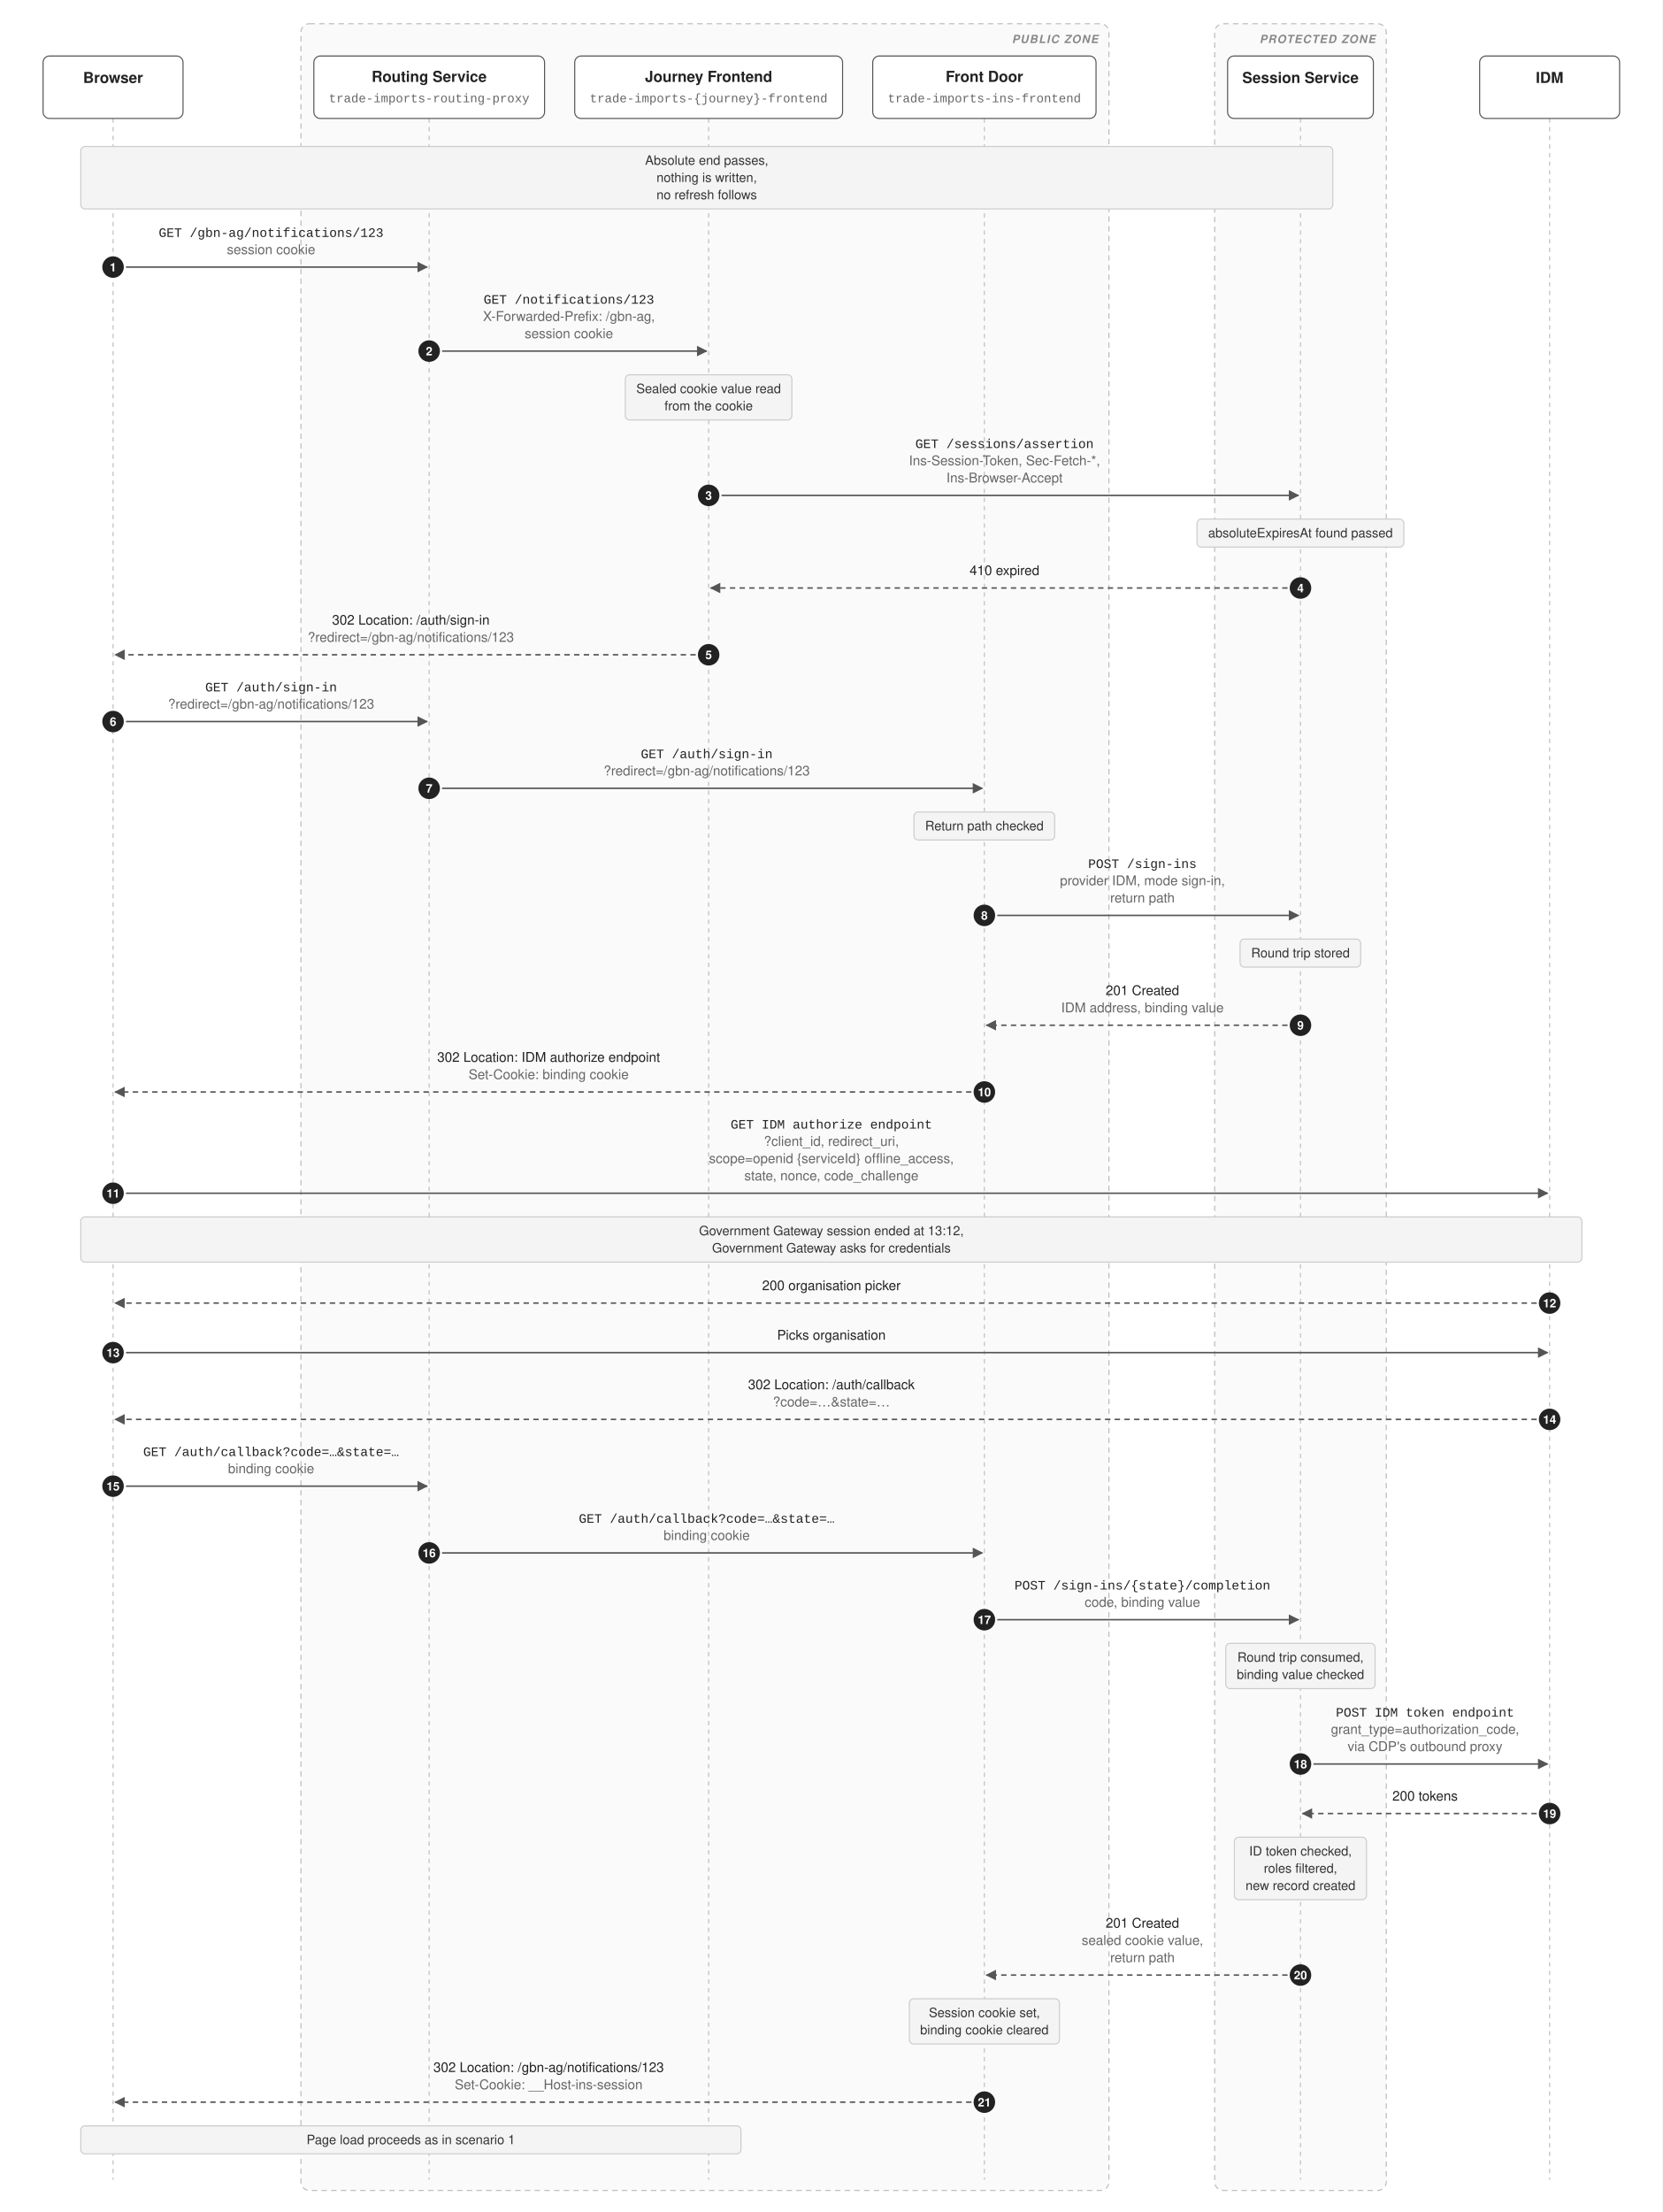
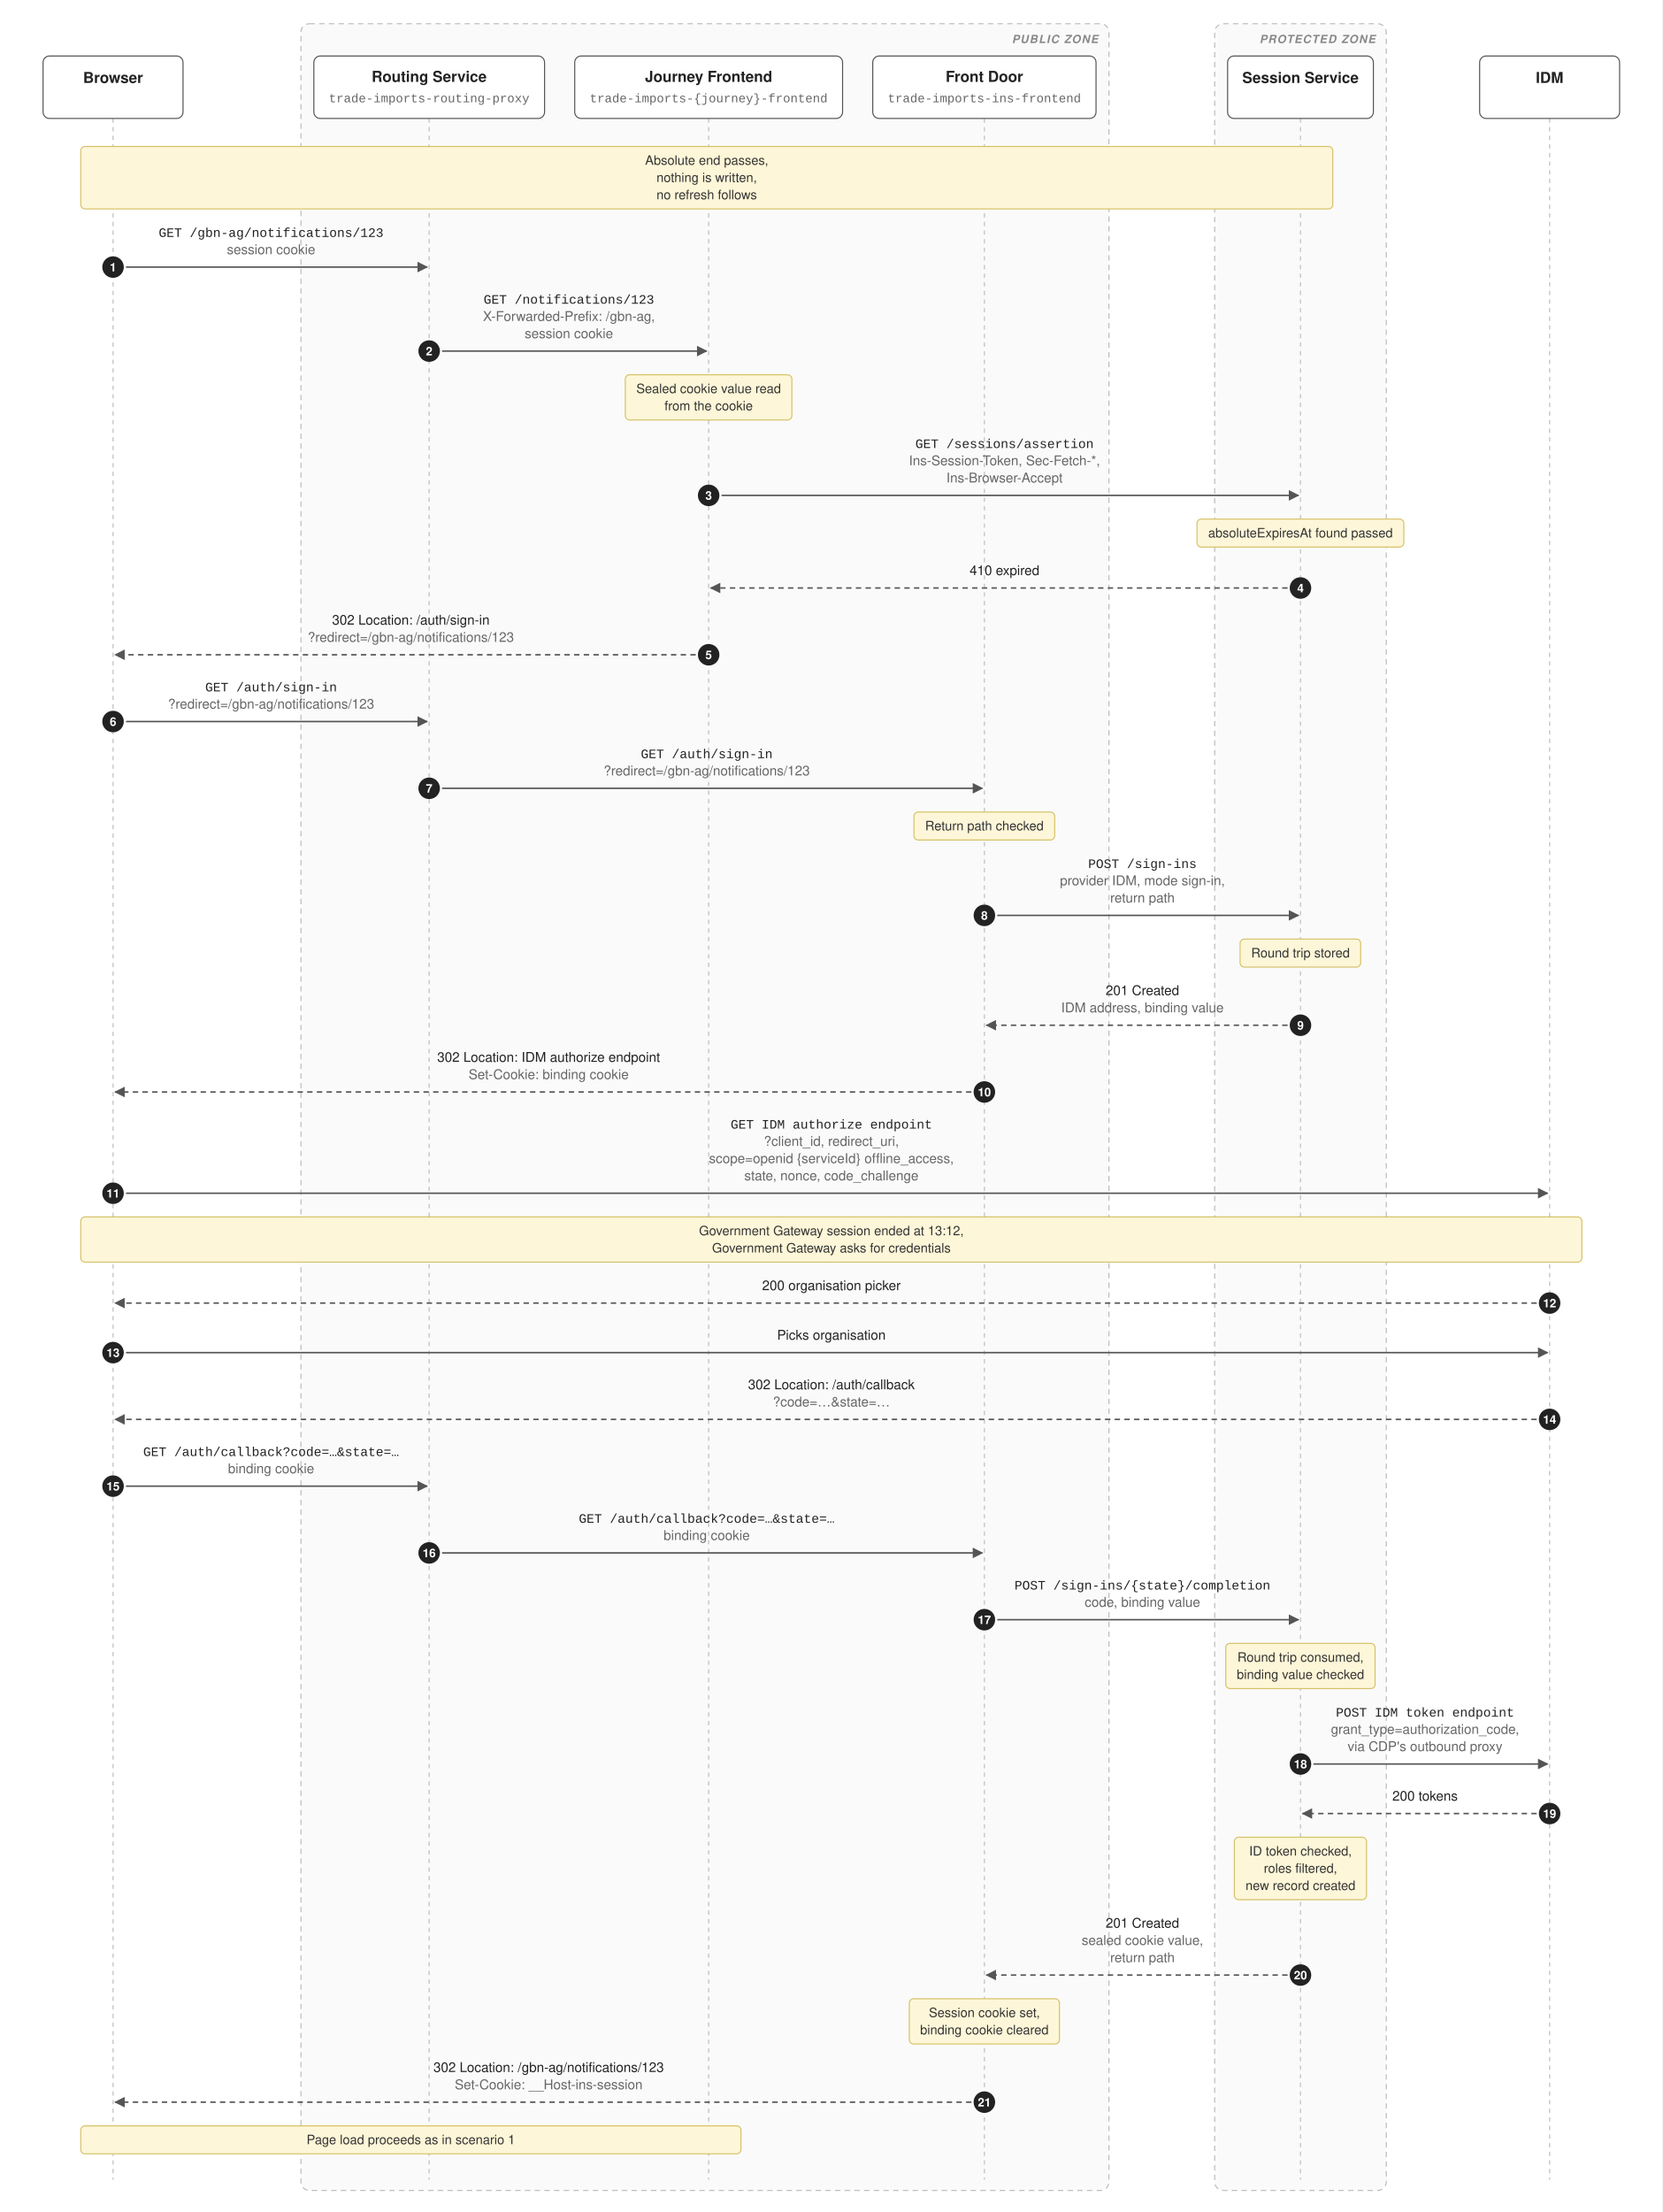
<svg xmlns="http://www.w3.org/2000/svg" viewBox="0 0 1544 2054" width="1544" height="2054" font-family="Helvetica Neue, Helvetica, Arial, sans-serif">
  <defs>
    <marker id="arw" viewBox="0 0 10 10" refX="9" refY="5" markerWidth="7" markerHeight="7" orient="auto-start-reverse">
      <path d="M 0 0 L 10 5 L 0 10 z" fill="#555555" />
    </marker>
  </defs>
  <rect x="0" y="0" width="1544" height="2054" fill="#ffffff" />
  <rect x="279.5" y="22" width="750.5" height="2012" rx="8" fill="#fafafa" stroke="#bbbbbb" stroke-dasharray="5 4" />
  <text x="1020" y="40" font-size="10.5" fill="#888888" text-anchor="end" font-weight="700" font-style="italic" letter-spacing="0.09em">PUBLIC ZONE</text>
  <rect x="1128.2" y="22" width="159.4" height="2012" rx="8" fill="#fafafa" stroke="#bbbbbb" stroke-dasharray="5 4" />
  <text x="1277.5" y="40" font-size="10.5" fill="#888888" text-anchor="end" font-weight="700" font-style="italic" letter-spacing="0.09em">PROTECTED ZONE</text>
  <line x1="105" y1="110" x2="105" y2="2024" stroke="#c8c8c8" stroke-width="1.2" stroke-dasharray="4 4" />
  <rect x="40" y="52" width="130" height="58" rx="6" fill="#ffffff" stroke="#555555" />
  <text x="105" y="77" font-size="14" fill="#222222" text-anchor="middle" font-weight="700">Browser</text>
  <line x1="398.6" y1="110" x2="398.6" y2="2024" stroke="#c8c8c8" stroke-width="1.2" stroke-dasharray="4 4" />
  <rect x="291.5" y="52" width="214.3" height="58" rx="6" fill="#ffffff" stroke="#555555" />
  <text x="398.6" y="76" font-size="14" fill="#222222" text-anchor="middle" font-weight="700">Routing Service</text>
  <text x="398.6" y="95" font-size="11.5" fill="#666666" text-anchor="middle" font-family="Menlo, Consolas, Courier New, monospace">trade-imports-routing-proxy</text>
  <line x1="658.2" y1="110" x2="658.2" y2="2024" stroke="#c8c8c8" stroke-width="1.2" stroke-dasharray="4 4" />
  <rect x="533.8" y="52" width="248.8" height="58" rx="6" fill="#ffffff" stroke="#555555" />
  <text x="658.2" y="76" font-size="14" fill="#222222" text-anchor="middle" font-weight="700">Journey Frontend</text>
  <text x="658.2" y="95" font-size="11.5" fill="#666666" text-anchor="middle" font-family="Menlo, Consolas, Courier New, monospace">trade-imports-{journey}-frontend</text>
  <line x1="914.3" y1="110" x2="914.3" y2="2024" stroke="#c8c8c8" stroke-width="1.2" stroke-dasharray="4 4" />
  <rect x="810.6" y="52" width="207.4" height="58" rx="6" fill="#ffffff" stroke="#555555" />
  <text x="914.3" y="76" font-size="14" fill="#222222" text-anchor="middle" font-weight="700">Front Door</text>
  <text x="914.3" y="95" font-size="11.5" fill="#666666" text-anchor="middle" font-family="Menlo, Consolas, Courier New, monospace">trade-imports-ins-frontend</text>
  <line x1="1207.9" y1="110" x2="1207.9" y2="2024" stroke="#c8c8c8" stroke-width="1.2" stroke-dasharray="4 4" />
  <rect x="1140.2" y="52" width="135.4" height="58" rx="6" fill="#ffffff" stroke="#555555" />
  <text x="1207.9" y="77" font-size="14" fill="#222222" text-anchor="middle" font-weight="700">Session Service</text>
  <line x1="1439.3" y1="110" x2="1439.3" y2="2024" stroke="#c8c8c8" stroke-width="1.2" stroke-dasharray="4 4" />
  <rect x="1374.3" y="52" width="130" height="58" rx="6" fill="#ffffff" stroke="#555555" />
  <text x="1439.3" y="77" font-size="14" fill="#222222" text-anchor="middle" font-weight="700">IDM</text>
-   <rect x="75" y="136" width="1162.9" height="58" rx="4" fill="#f4f4f4" stroke="#cccccc" />
+   <rect x="75" y="136" width="1162.9" height="58" rx="4" fill="#fdf6d8" stroke="#d6c26a" />
  <text x="656.4" y="153" font-size="12" fill="#333333" text-anchor="middle">Absolute end passes,</text>
  <text x="656.4" y="169" font-size="12" fill="#333333" text-anchor="middle">nothing is written,</text>
  <text x="656.4" y="185" font-size="12" fill="#333333" text-anchor="middle">no refresh follows</text>
  <text x="251.8" y="220" font-size="12" fill="#222222" text-anchor="middle" font-family="Menlo, Consolas, Courier New, monospace">GET /gbn-ag/notifications/123</text>
  <text x="251.8" y="236" font-size="12.5" fill="#666666" text-anchor="middle">session cookie</text>
  <line x1="117" y1="248" x2="396.6" y2="248" stroke="#555555" stroke-width="1.4" marker-end="url(#arw)" />
  <circle cx="105" cy="248" r="10" fill="#222222" />
  <text x="105" y="252" font-size="11" fill="#ffffff" text-anchor="middle" font-weight="700">1</text>
  <text x="528.4" y="282" font-size="12" fill="#222222" text-anchor="middle" font-family="Menlo, Consolas, Courier New, monospace">GET /notifications/123</text>
  <text x="528.4" y="298" font-size="12.5" fill="#666666" text-anchor="middle">X-Forwarded-Prefix: /gbn-ag,</text>
  <text x="528.4" y="314" font-size="12.5" fill="#666666" text-anchor="middle">session cookie</text>
  <line x1="410.6" y1="326" x2="656.2" y2="326" stroke="#555555" stroke-width="1.4" marker-end="url(#arw)" />
  <circle cx="398.6" cy="326" r="10" fill="#222222" />
  <text x="398.6" y="330" font-size="11" fill="#ffffff" text-anchor="middle" font-weight="700">2</text>
-   <rect x="580.8" y="348" width="154.7" height="42" rx="4" fill="#f4f4f4" stroke="#cccccc" />
+   <rect x="580.8" y="348" width="154.7" height="42" rx="4" fill="#fdf6d8" stroke="#d6c26a" />
  <text x="658.2" y="365" font-size="12" fill="#333333" text-anchor="middle">Sealed cookie value read</text>
  <text x="658.2" y="381" font-size="12" fill="#333333" text-anchor="middle">from the cookie</text>
  <text x="933" y="416" font-size="12" fill="#222222" text-anchor="middle" font-family="Menlo, Consolas, Courier New, monospace">GET /sessions/assertion</text>
  <text x="933" y="432" font-size="12.5" fill="#666666" text-anchor="middle">Ins-Session-Token, Sec-Fetch-*,</text>
  <text x="933" y="448" font-size="12.5" fill="#666666" text-anchor="middle">Ins-Browser-Accept</text>
  <line x1="670.2" y1="460" x2="1205.9" y2="460" stroke="#555555" stroke-width="1.4" marker-end="url(#arw)" />
  <circle cx="658.2" cy="460" r="10" fill="#222222" />
  <text x="658.2" y="464" font-size="11" fill="#ffffff" text-anchor="middle" font-weight="700">3</text>
-   <rect x="1111.8" y="482" width="192.1" height="26" rx="4" fill="#f4f4f4" stroke="#cccccc" />
+   <rect x="1111.8" y="482" width="192.1" height="26" rx="4" fill="#fdf6d8" stroke="#d6c26a" />
  <text x="1207.9" y="499" font-size="12" fill="#333333" text-anchor="middle">absoluteExpiresAt found passed</text>
  <text x="933" y="534" font-size="12.5" fill="#222222" text-anchor="middle">410 expired</text>
  <line x1="1195.9" y1="546" x2="660.2" y2="546" stroke="#555555" stroke-width="1.4" stroke-dasharray="5 4" marker-end="url(#arw)" />
  <circle cx="1207.9" cy="546" r="10" fill="#222222" />
  <text x="1207.9" y="550" font-size="11" fill="#ffffff" text-anchor="middle" font-weight="700">4</text>
  <text x="381.6" y="580" font-size="12.5" fill="#222222" text-anchor="middle">302 Location: /auth/sign-in</text>
  <text x="381.6" y="596" font-size="12.5" fill="#666666" text-anchor="middle">?redirect=/gbn-ag/notifications/123</text>
  <line x1="646.2" y1="608" x2="107" y2="608" stroke="#555555" stroke-width="1.4" stroke-dasharray="5 4" marker-end="url(#arw)" />
  <circle cx="658.2" cy="608" r="10" fill="#222222" />
  <text x="658.2" y="612" font-size="11" fill="#ffffff" text-anchor="middle" font-weight="700">5</text>
  <text x="251.8" y="642" font-size="12" fill="#222222" text-anchor="middle" font-family="Menlo, Consolas, Courier New, monospace">GET /auth/sign-in</text>
  <text x="251.8" y="658" font-size="12.5" fill="#666666" text-anchor="middle">?redirect=/gbn-ag/notifications/123</text>
  <line x1="117" y1="670" x2="396.6" y2="670" stroke="#555555" stroke-width="1.4" marker-end="url(#arw)" />
  <circle cx="105" cy="670" r="10" fill="#222222" />
  <text x="105" y="674" font-size="11" fill="#ffffff" text-anchor="middle" font-weight="700">6</text>
  <text x="656.4" y="704" font-size="12" fill="#222222" text-anchor="middle" font-family="Menlo, Consolas, Courier New, monospace">GET /auth/sign-in</text>
  <text x="656.4" y="720" font-size="12.5" fill="#666666" text-anchor="middle">?redirect=/gbn-ag/notifications/123</text>
  <line x1="410.6" y1="732" x2="912.3" y2="732" stroke="#555555" stroke-width="1.4" marker-end="url(#arw)" />
  <circle cx="398.6" cy="732" r="10" fill="#222222" />
  <text x="398.6" y="736" font-size="11" fill="#ffffff" text-anchor="middle" font-weight="700">7</text>
-   <rect x="848.9" y="754" width="130.7" height="26" rx="4" fill="#f4f4f4" stroke="#cccccc" />
+   <rect x="848.9" y="754" width="130.7" height="26" rx="4" fill="#fdf6d8" stroke="#d6c26a" />
  <text x="914.3" y="771" font-size="12" fill="#333333" text-anchor="middle">Return path checked</text>
  <text x="1061.1" y="806" font-size="12" fill="#222222" text-anchor="middle" font-family="Menlo, Consolas, Courier New, monospace">POST /sign-ins</text>
  <text x="1061.1" y="822" font-size="12.5" fill="#666666" text-anchor="middle">provider IDM, mode sign-in,</text>
  <text x="1061.1" y="838" font-size="12.5" fill="#666666" text-anchor="middle">return path</text>
  <line x1="926.3" y1="850" x2="1205.9" y2="850" stroke="#555555" stroke-width="1.4" marker-end="url(#arw)" />
  <circle cx="914.3" cy="850" r="10" fill="#222222" />
  <text x="914.3" y="854" font-size="11" fill="#ffffff" text-anchor="middle" font-weight="700">8</text>
-   <rect x="1151.8" y="872" width="112" height="26" rx="4" fill="#f4f4f4" stroke="#cccccc" />
+   <rect x="1151.8" y="872" width="112" height="26" rx="4" fill="#fdf6d8" stroke="#d6c26a" />
  <text x="1207.9" y="889" font-size="12" fill="#333333" text-anchor="middle">Round trip stored</text>
  <text x="1061.1" y="924" font-size="12.5" fill="#222222" text-anchor="middle">201 Created</text>
  <text x="1061.1" y="940" font-size="12.5" fill="#666666" text-anchor="middle">IDM address, binding value</text>
  <line x1="1195.9" y1="952" x2="916.3" y2="952" stroke="#555555" stroke-width="1.4" stroke-dasharray="5 4" marker-end="url(#arw)" />
  <circle cx="1207.9" cy="952" r="10" fill="#222222" />
  <text x="1207.9" y="956" font-size="11" fill="#ffffff" text-anchor="middle" font-weight="700">9</text>
  <text x="509.6" y="986" font-size="12.5" fill="#222222" text-anchor="middle">302 Location: IDM authorize endpoint</text>
  <text x="509.6" y="1002" font-size="12.5" fill="#666666" text-anchor="middle">Set-Cookie: binding cookie</text>
  <line x1="902.3" y1="1014" x2="107" y2="1014" stroke="#555555" stroke-width="1.4" stroke-dasharray="5 4" marker-end="url(#arw)" />
  <circle cx="914.3" cy="1014" r="10" fill="#222222" />
  <text x="914.3" y="1018" font-size="11" fill="#ffffff" text-anchor="middle" font-weight="700">10</text>
  <text x="772.2" y="1048" font-size="12" fill="#222222" text-anchor="middle" font-family="Menlo, Consolas, Courier New, monospace">GET IDM authorize endpoint</text>
  <text x="772.2" y="1064" font-size="12.5" fill="#666666" text-anchor="middle">?client_id, redirect_uri,</text>
  <text x="772.2" y="1080" font-size="12.5" fill="#666666" text-anchor="middle">scope=openid {serviceId} offline_access,</text>
  <text x="772.2" y="1096" font-size="12.5" fill="#666666" text-anchor="middle">state, nonce, code_challenge</text>
  <line x1="117" y1="1108" x2="1437.3" y2="1108" stroke="#555555" stroke-width="1.4" marker-end="url(#arw)" />
  <circle cx="105" cy="1108" r="10" fill="#222222" />
  <text x="105" y="1112" font-size="11" fill="#ffffff" text-anchor="middle" font-weight="700">11</text>
-   <rect x="75" y="1130" width="1394.3" height="42" rx="4" fill="#f4f4f4" stroke="#cccccc" />
+   <rect x="75" y="1130" width="1394.3" height="42" rx="4" fill="#fdf6d8" stroke="#d6c26a" />
  <text x="772.2" y="1147" font-size="12" fill="#333333" text-anchor="middle">Government Gateway session ended at 13:12,</text>
  <text x="772.2" y="1163" font-size="12" fill="#333333" text-anchor="middle">Government Gateway asks for credentials</text>
  <text x="772.2" y="1198" font-size="12.5" fill="#222222" text-anchor="middle">200 organisation picker</text>
  <line x1="1427.3" y1="1210" x2="107" y2="1210" stroke="#555555" stroke-width="1.4" stroke-dasharray="5 4" marker-end="url(#arw)" />
  <circle cx="1439.3" cy="1210" r="10" fill="#222222" />
  <text x="1439.3" y="1214" font-size="11" fill="#ffffff" text-anchor="middle" font-weight="700">12</text>
  <text x="772.2" y="1244" font-size="12.5" fill="#222222" text-anchor="middle">Picks organisation</text>
  <line x1="117" y1="1256" x2="1437.3" y2="1256" stroke="#555555" stroke-width="1.4" marker-end="url(#arw)" />
  <circle cx="105" cy="1256" r="10" fill="#222222" />
  <text x="105" y="1260" font-size="11" fill="#ffffff" text-anchor="middle" font-weight="700">13</text>
  <text x="772.2" y="1290" font-size="12.5" fill="#222222" text-anchor="middle">302 Location: /auth/callback</text>
  <text x="772.2" y="1306" font-size="12.5" fill="#666666" text-anchor="middle">?code=…&amp;state=…</text>
  <line x1="1427.3" y1="1318" x2="107" y2="1318" stroke="#555555" stroke-width="1.4" stroke-dasharray="5 4" marker-end="url(#arw)" />
  <circle cx="1439.3" cy="1318" r="10" fill="#222222" />
  <text x="1439.3" y="1322" font-size="11" fill="#ffffff" text-anchor="middle" font-weight="700">14</text>
  <text x="251.8" y="1352" font-size="12" fill="#222222" text-anchor="middle" font-family="Menlo, Consolas, Courier New, monospace">GET /auth/callback?code=…&amp;state=…</text>
  <text x="251.8" y="1368" font-size="12.5" fill="#666666" text-anchor="middle">binding cookie</text>
  <line x1="117" y1="1380" x2="396.6" y2="1380" stroke="#555555" stroke-width="1.4" marker-end="url(#arw)" />
  <circle cx="105" cy="1380" r="10" fill="#222222" />
  <text x="105" y="1384" font-size="11" fill="#ffffff" text-anchor="middle" font-weight="700">15</text>
  <text x="656.4" y="1414" font-size="12" fill="#222222" text-anchor="middle" font-family="Menlo, Consolas, Courier New, monospace">GET /auth/callback?code=…&amp;state=…</text>
  <text x="656.4" y="1430" font-size="12.5" fill="#666666" text-anchor="middle">binding cookie</text>
  <line x1="410.6" y1="1442" x2="912.3" y2="1442" stroke="#555555" stroke-width="1.4" marker-end="url(#arw)" />
  <circle cx="398.6" cy="1442" r="10" fill="#222222" />
  <text x="398.6" y="1446" font-size="11" fill="#ffffff" text-anchor="middle" font-weight="700">16</text>
  <text x="1061.1" y="1476" font-size="12" fill="#222222" text-anchor="middle" font-family="Menlo, Consolas, Courier New, monospace">POST /sign-ins/{state}/completion</text>
  <text x="1061.1" y="1492" font-size="12.5" fill="#666666" text-anchor="middle">code, binding value</text>
  <line x1="926.3" y1="1504" x2="1205.9" y2="1504" stroke="#555555" stroke-width="1.4" marker-end="url(#arw)" />
  <circle cx="914.3" cy="1504" r="10" fill="#222222" />
  <text x="914.3" y="1508" font-size="11" fill="#ffffff" text-anchor="middle" font-weight="700">17</text>
-   <rect x="1138.5" y="1526" width="138.7" height="42" rx="4" fill="#f4f4f4" stroke="#cccccc" />
+   <rect x="1138.5" y="1526" width="138.7" height="42" rx="4" fill="#fdf6d8" stroke="#d6c26a" />
  <text x="1207.9" y="1543" font-size="12" fill="#333333" text-anchor="middle">Round trip consumed,</text>
  <text x="1207.9" y="1559" font-size="12" fill="#333333" text-anchor="middle">binding value checked</text>
  <text x="1323.6" y="1594" font-size="12" fill="#222222" text-anchor="middle" font-family="Menlo, Consolas, Courier New, monospace">POST IDM token endpoint</text>
  <text x="1323.6" y="1610" font-size="12.5" fill="#666666" text-anchor="middle">grant_type=authorization_code,</text>
  <text x="1323.6" y="1626" font-size="12.5" fill="#666666" text-anchor="middle">via CDP's outbound proxy</text>
  <line x1="1219.9" y1="1638" x2="1437.3" y2="1638" stroke="#555555" stroke-width="1.4" marker-end="url(#arw)" />
  <circle cx="1207.9" cy="1638" r="10" fill="#222222" />
  <text x="1207.9" y="1642" font-size="11" fill="#ffffff" text-anchor="middle" font-weight="700">18</text>
  <text x="1323.6" y="1672" font-size="12.5" fill="#222222" text-anchor="middle">200 tokens</text>
  <line x1="1427.3" y1="1684" x2="1209.9" y2="1684" stroke="#555555" stroke-width="1.4" stroke-dasharray="5 4" marker-end="url(#arw)" />
  <circle cx="1439.3" cy="1684" r="10" fill="#222222" />
  <text x="1439.3" y="1688" font-size="11" fill="#ffffff" text-anchor="middle" font-weight="700">19</text>
-   <rect x="1146.5" y="1706" width="122.7" height="58" rx="4" fill="#f4f4f4" stroke="#cccccc" />
+   <rect x="1146.5" y="1706" width="122.7" height="58" rx="4" fill="#fdf6d8" stroke="#d6c26a" />
  <text x="1207.9" y="1723" font-size="12" fill="#333333" text-anchor="middle">ID token checked,</text>
  <text x="1207.9" y="1739" font-size="12" fill="#333333" text-anchor="middle">roles filtered,</text>
  <text x="1207.9" y="1755" font-size="12" fill="#333333" text-anchor="middle">new record created</text>
  <text x="1061.1" y="1790" font-size="12.5" fill="#222222" text-anchor="middle">201 Created</text>
  <text x="1061.1" y="1806" font-size="12.5" fill="#666666" text-anchor="middle">sealed cookie value,</text>
  <text x="1061.1" y="1822" font-size="12.5" fill="#666666" text-anchor="middle">return path</text>
  <line x1="1195.9" y1="1834" x2="916.3" y2="1834" stroke="#555555" stroke-width="1.4" stroke-dasharray="5 4" marker-end="url(#arw)" />
  <circle cx="1207.9" cy="1834" r="10" fill="#222222" />
  <text x="1207.9" y="1838" font-size="11" fill="#ffffff" text-anchor="middle" font-weight="700">20</text>
-   <rect x="844.6" y="1856" width="139.4" height="42" rx="4" fill="#f4f4f4" stroke="#cccccc" />
+   <rect x="844.6" y="1856" width="139.4" height="42" rx="4" fill="#fdf6d8" stroke="#d6c26a" />
  <text x="914.3" y="1873" font-size="12" fill="#333333" text-anchor="middle">Session cookie set,</text>
  <text x="914.3" y="1889" font-size="12" fill="#333333" text-anchor="middle">binding cookie cleared</text>
  <text x="509.6" y="1924" font-size="12.5" fill="#222222" text-anchor="middle">302 Location: /gbn-ag/notifications/123</text>
  <text x="509.6" y="1940" font-size="12.5" fill="#666666" text-anchor="middle">Set-Cookie: __Host-ins-session</text>
  <line x1="902.3" y1="1952" x2="107" y2="1952" stroke="#555555" stroke-width="1.4" stroke-dasharray="5 4" marker-end="url(#arw)" />
  <circle cx="914.3" cy="1952" r="10" fill="#222222" />
  <text x="914.3" y="1956" font-size="11" fill="#ffffff" text-anchor="middle" font-weight="700">21</text>
-   <rect x="75" y="1974" width="613.2" height="26" rx="4" fill="#f4f4f4" stroke="#cccccc" />
+   <rect x="75" y="1974" width="613.2" height="26" rx="4" fill="#fdf6d8" stroke="#d6c26a" />
  <text x="381.6" y="1991" font-size="12" fill="#333333" text-anchor="middle">Page load proceeds as in scenario 1</text>
</svg>
